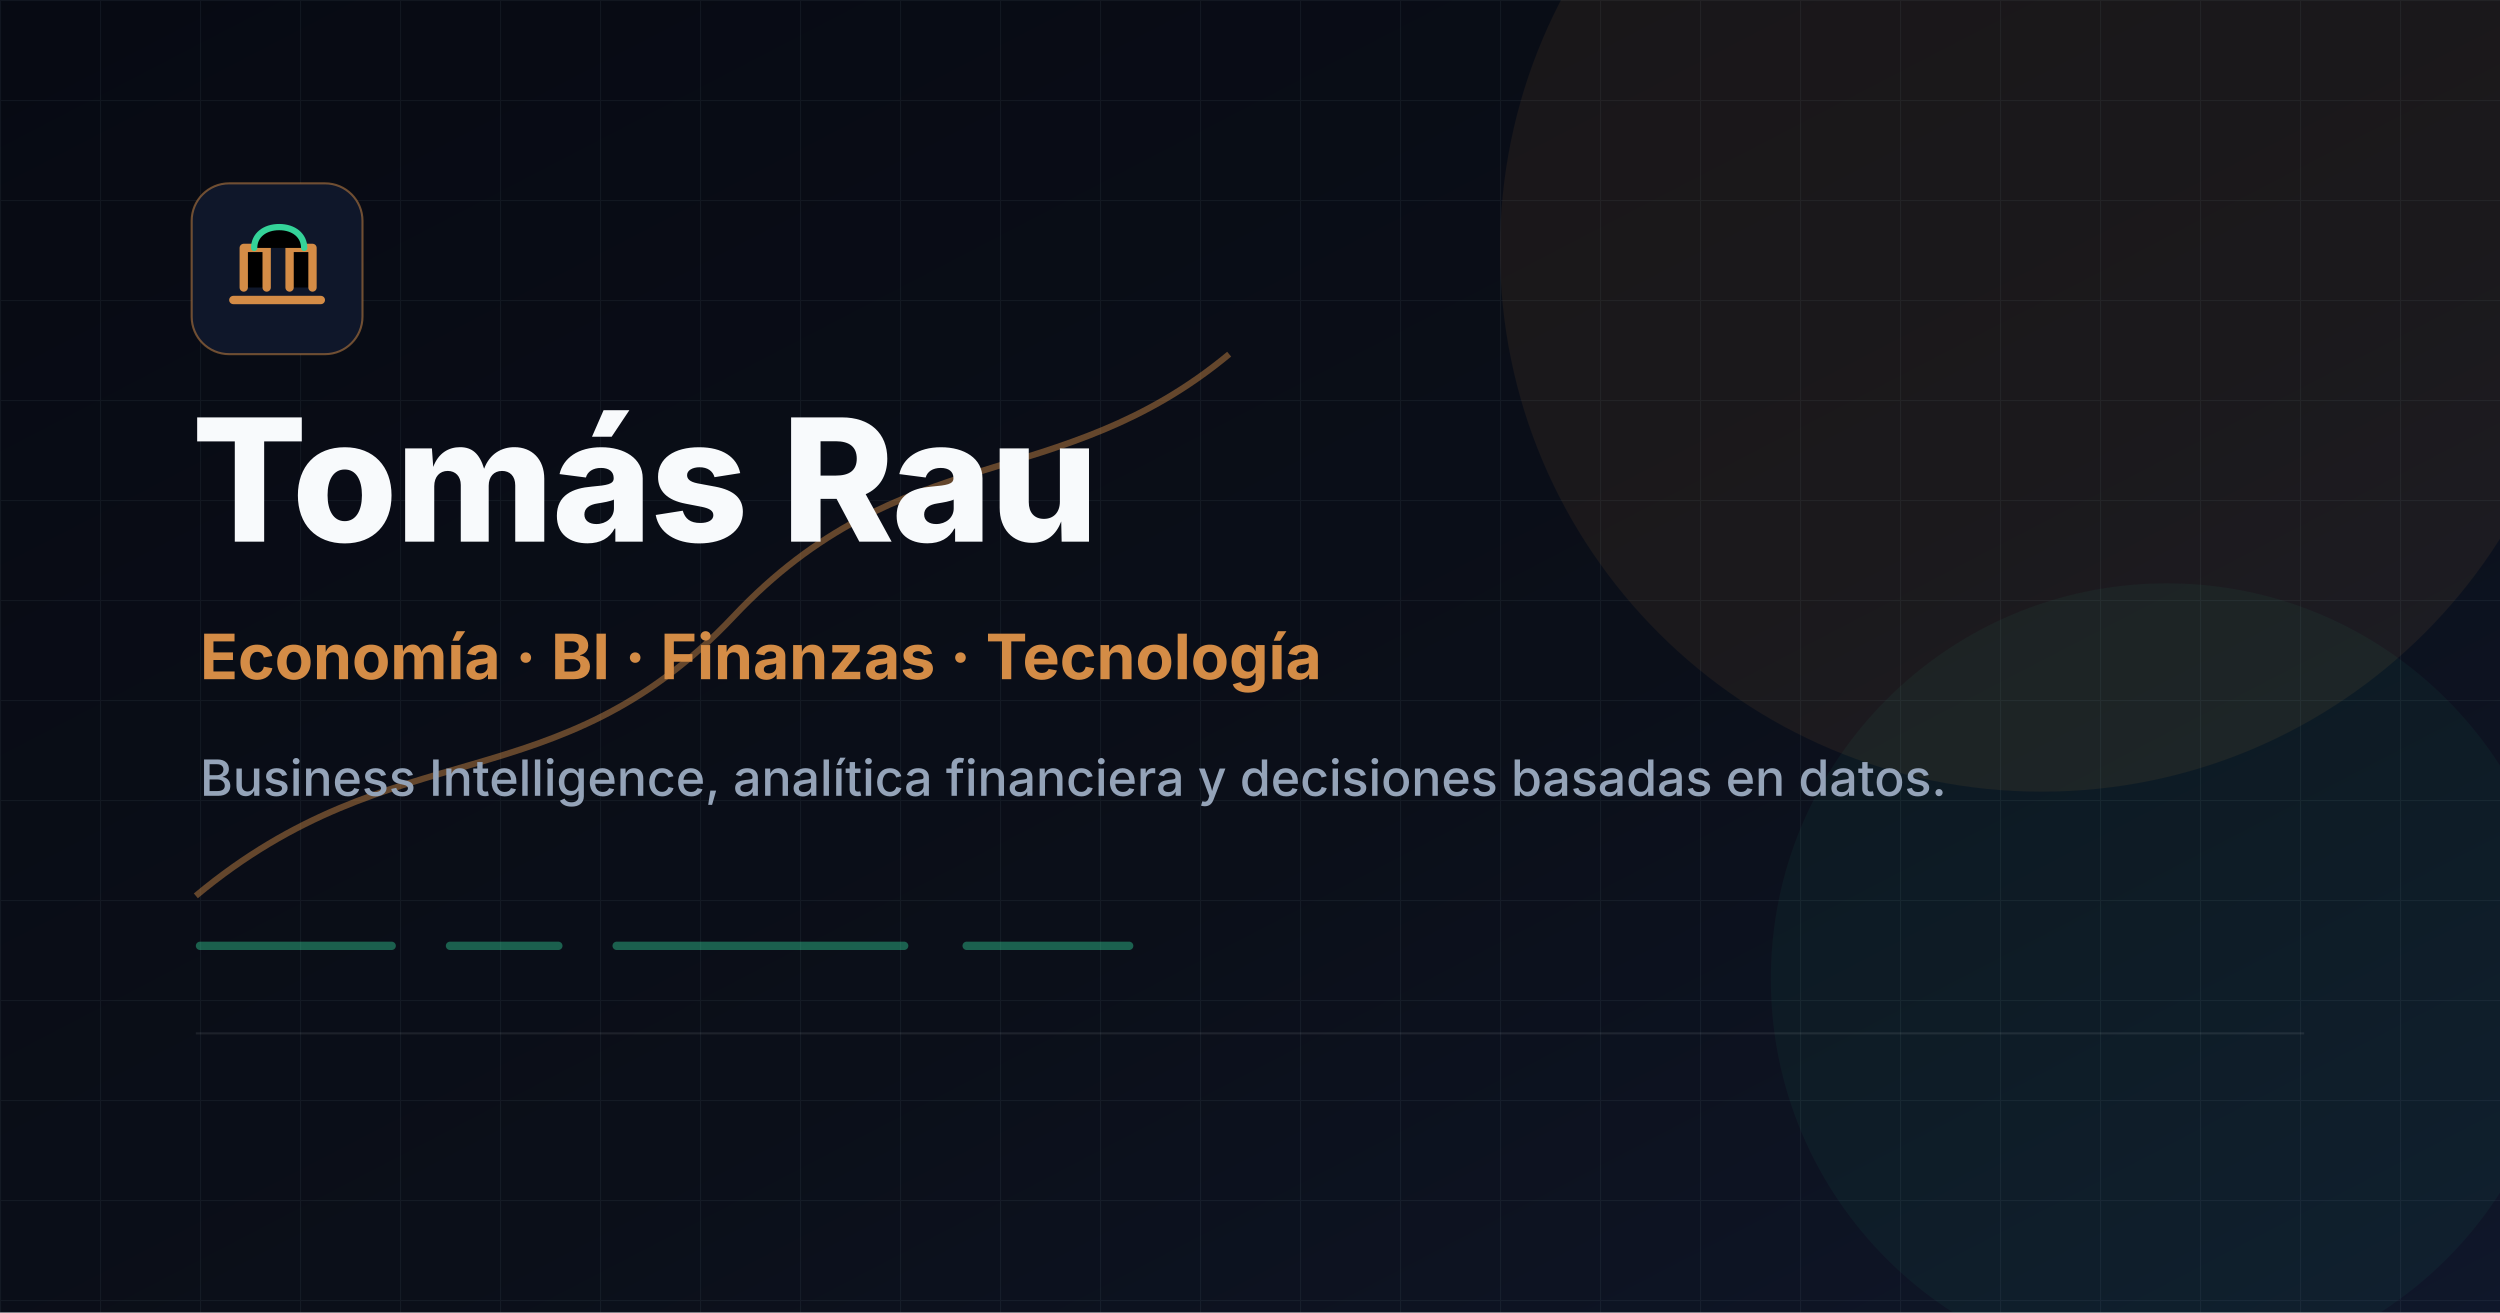
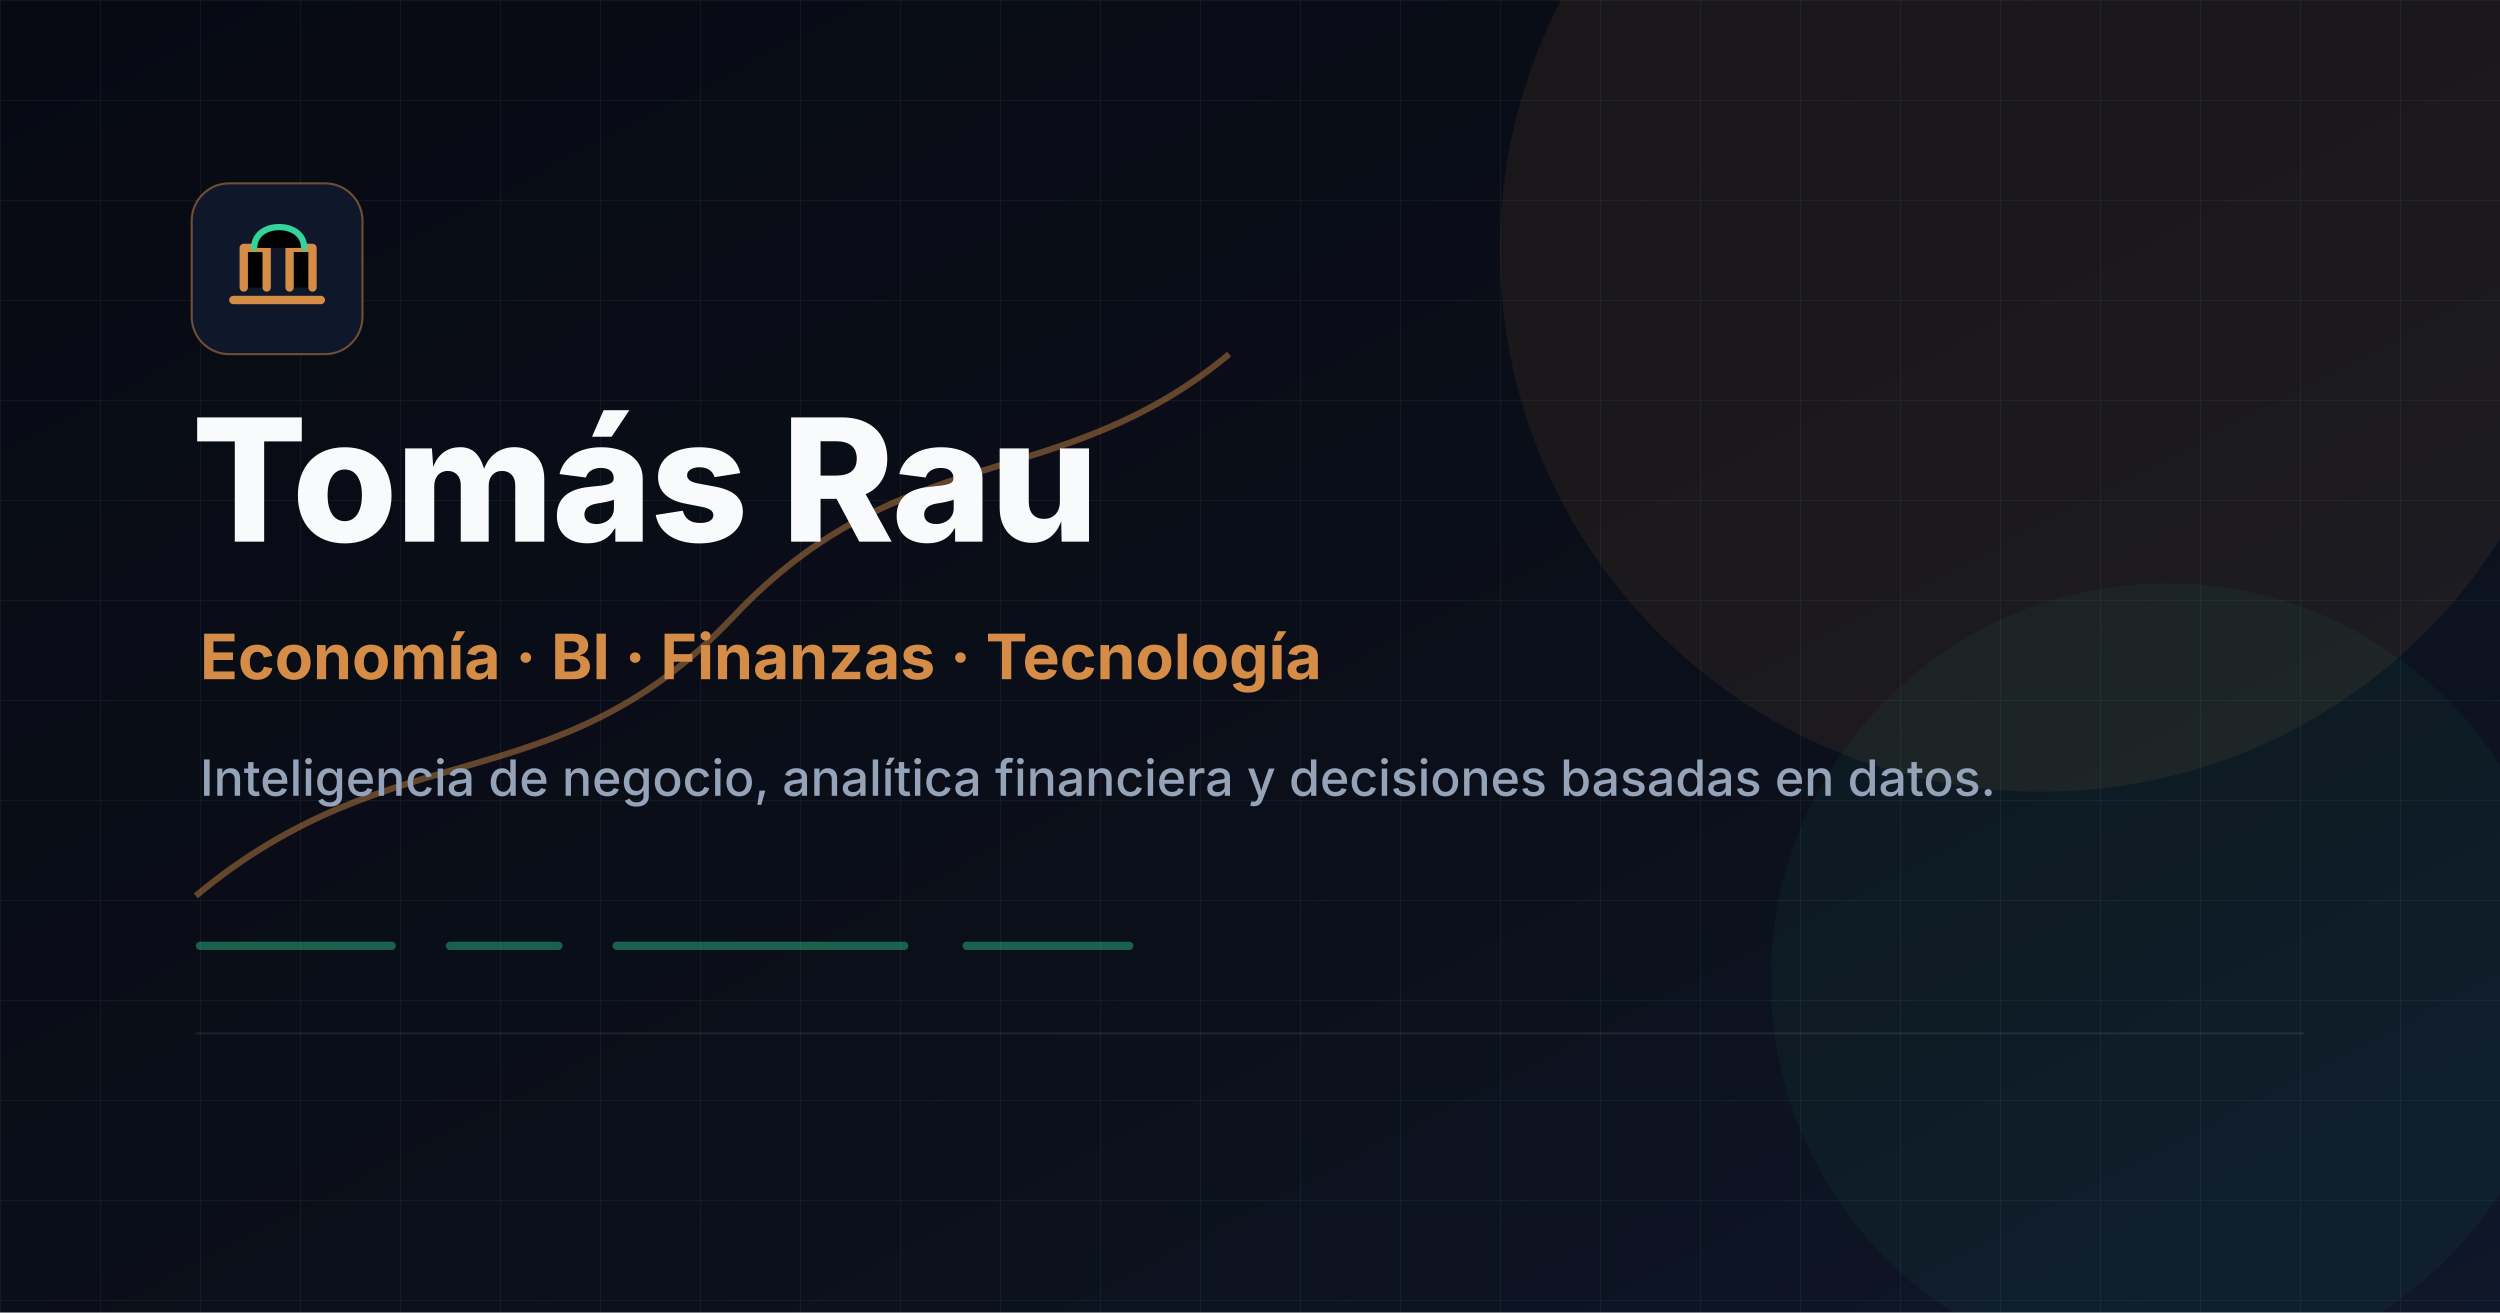
<svg xmlns="http://www.w3.org/2000/svg" viewBox="0 0 1200 630" role="img" aria-label="Tomás Rau - Economía, BI, Finanzas y Tecnología">
  <defs>
    <linearGradient id="bg" x1="0" y1="0" x2="1" y2="1">
      <stop offset="0" stop-color="#070a13" />
      <stop offset="0.58" stop-color="#0b0f19" />
      <stop offset="1" stop-color="#0f172a" />
    </linearGradient>
    <linearGradient id="accent" x1="0" y1="0" x2="1" y2="0">
      <stop offset="0" stop-color="#d48c46" />
      <stop offset="1" stop-color="#e2a569" />
    </linearGradient>
    <pattern id="grid" width="48" height="48" patternUnits="userSpaceOnUse">
      <path d="M48 0H0V48" fill="none" stroke="#94a3b8" stroke-opacity="0.08" stroke-width="1" />
    </pattern>
  </defs>
  <rect width="1200" height="630" fill="url(#bg)" />
  <rect width="1200" height="630" fill="url(#grid)" />
  <circle cx="980" cy="120" r="260" fill="#d48c46" opacity="0.08" />
  <circle cx="1040" cy="470" r="190" fill="#34d399" opacity="0.05" />
  <path d="M94 430C190 350 267 386 352 296C433 210 508 238 590 170" fill="none" stroke="#d48c46" stroke-opacity="0.45" stroke-width="3" />
  <path d="M94 496H1106" stroke="#ffffff" stroke-opacity="0.08" stroke-width="1" />
  <path d="M96 454h92M216 454h52M296 454h138M464 454h78" stroke="#34d399" stroke-opacity="0.42" stroke-width="4" stroke-linecap="round" />
  <g transform="translate(92 88)">
    <rect x="0" y="0" width="82" height="82" rx="18" fill="#0f172a" stroke="#d48c46" stroke-opacity="0.5" />
    <path d="M20 56h42M25 50V31h11v19M47 50V31h11v19" stroke="#d48c46" stroke-width="4" stroke-linecap="round" stroke-linejoin="round" />
    <path d="M30 31c0-6 5-10 12-10s12 4 12 10" stroke="#34d399" stroke-width="3" stroke-linecap="round" />
  </g>
  <text x="92" y="260" fill="#f8fafc" font-family="Inter, Arial, sans-serif" font-size="82" font-weight="800" letter-spacing="-1">
    Tomás Rau
  </text>
  <text x="96" y="326" fill="#d48c46" font-family="Inter, Arial, sans-serif" font-size="30" font-weight="700">
    Economía · BI · Finanzas · Tecnología
  </text>
  <text x="96" y="382" fill="#94a3b8" font-family="Inter, Arial, sans-serif" font-size="24" font-weight="500">
-     Business Intelligence, analítica financiera y decisiones basadas en datos.
+     Inteligencia de negocio, analítica financiera y decisiones basadas en datos.
  </text>
</svg>
